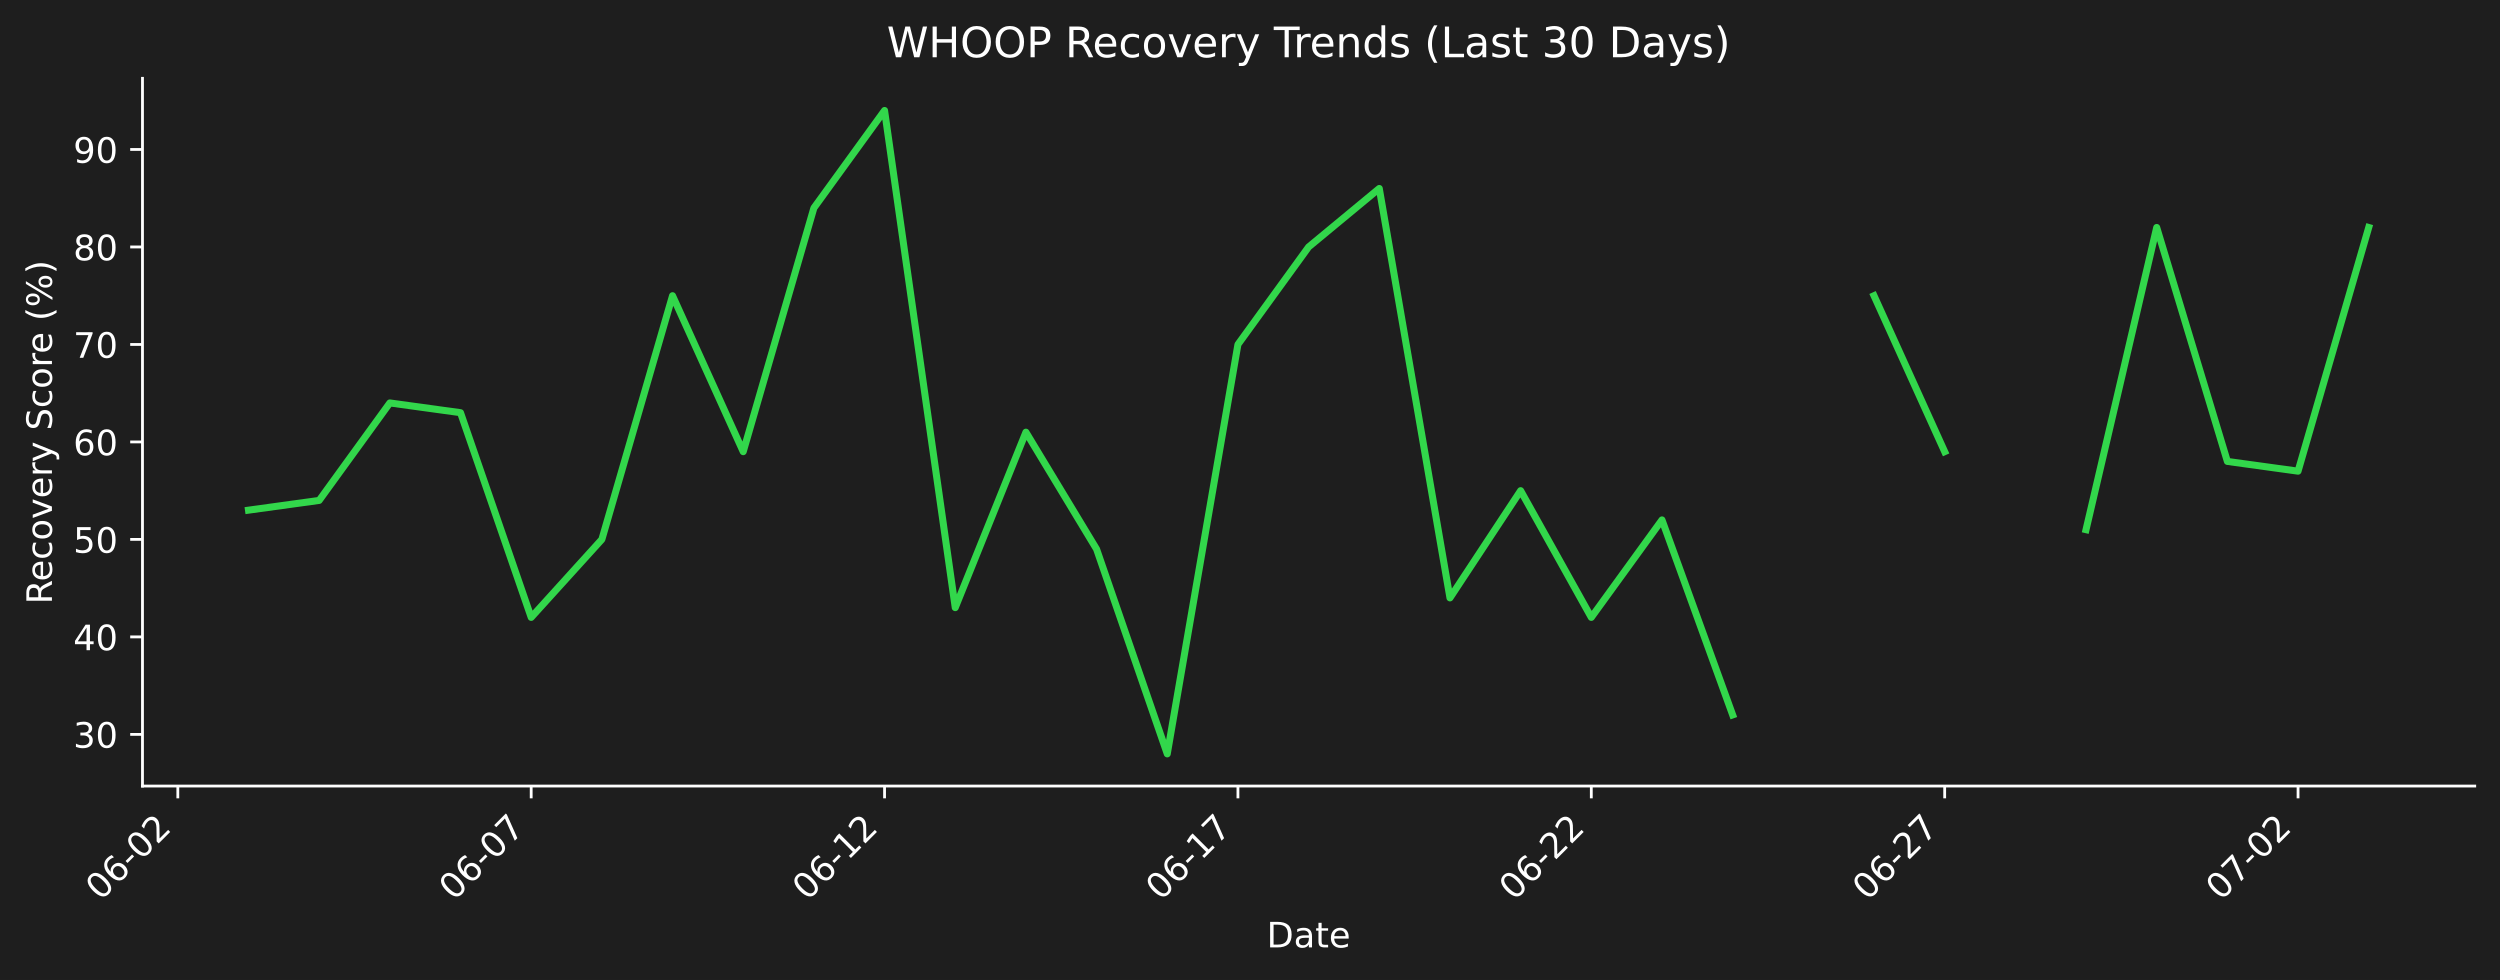
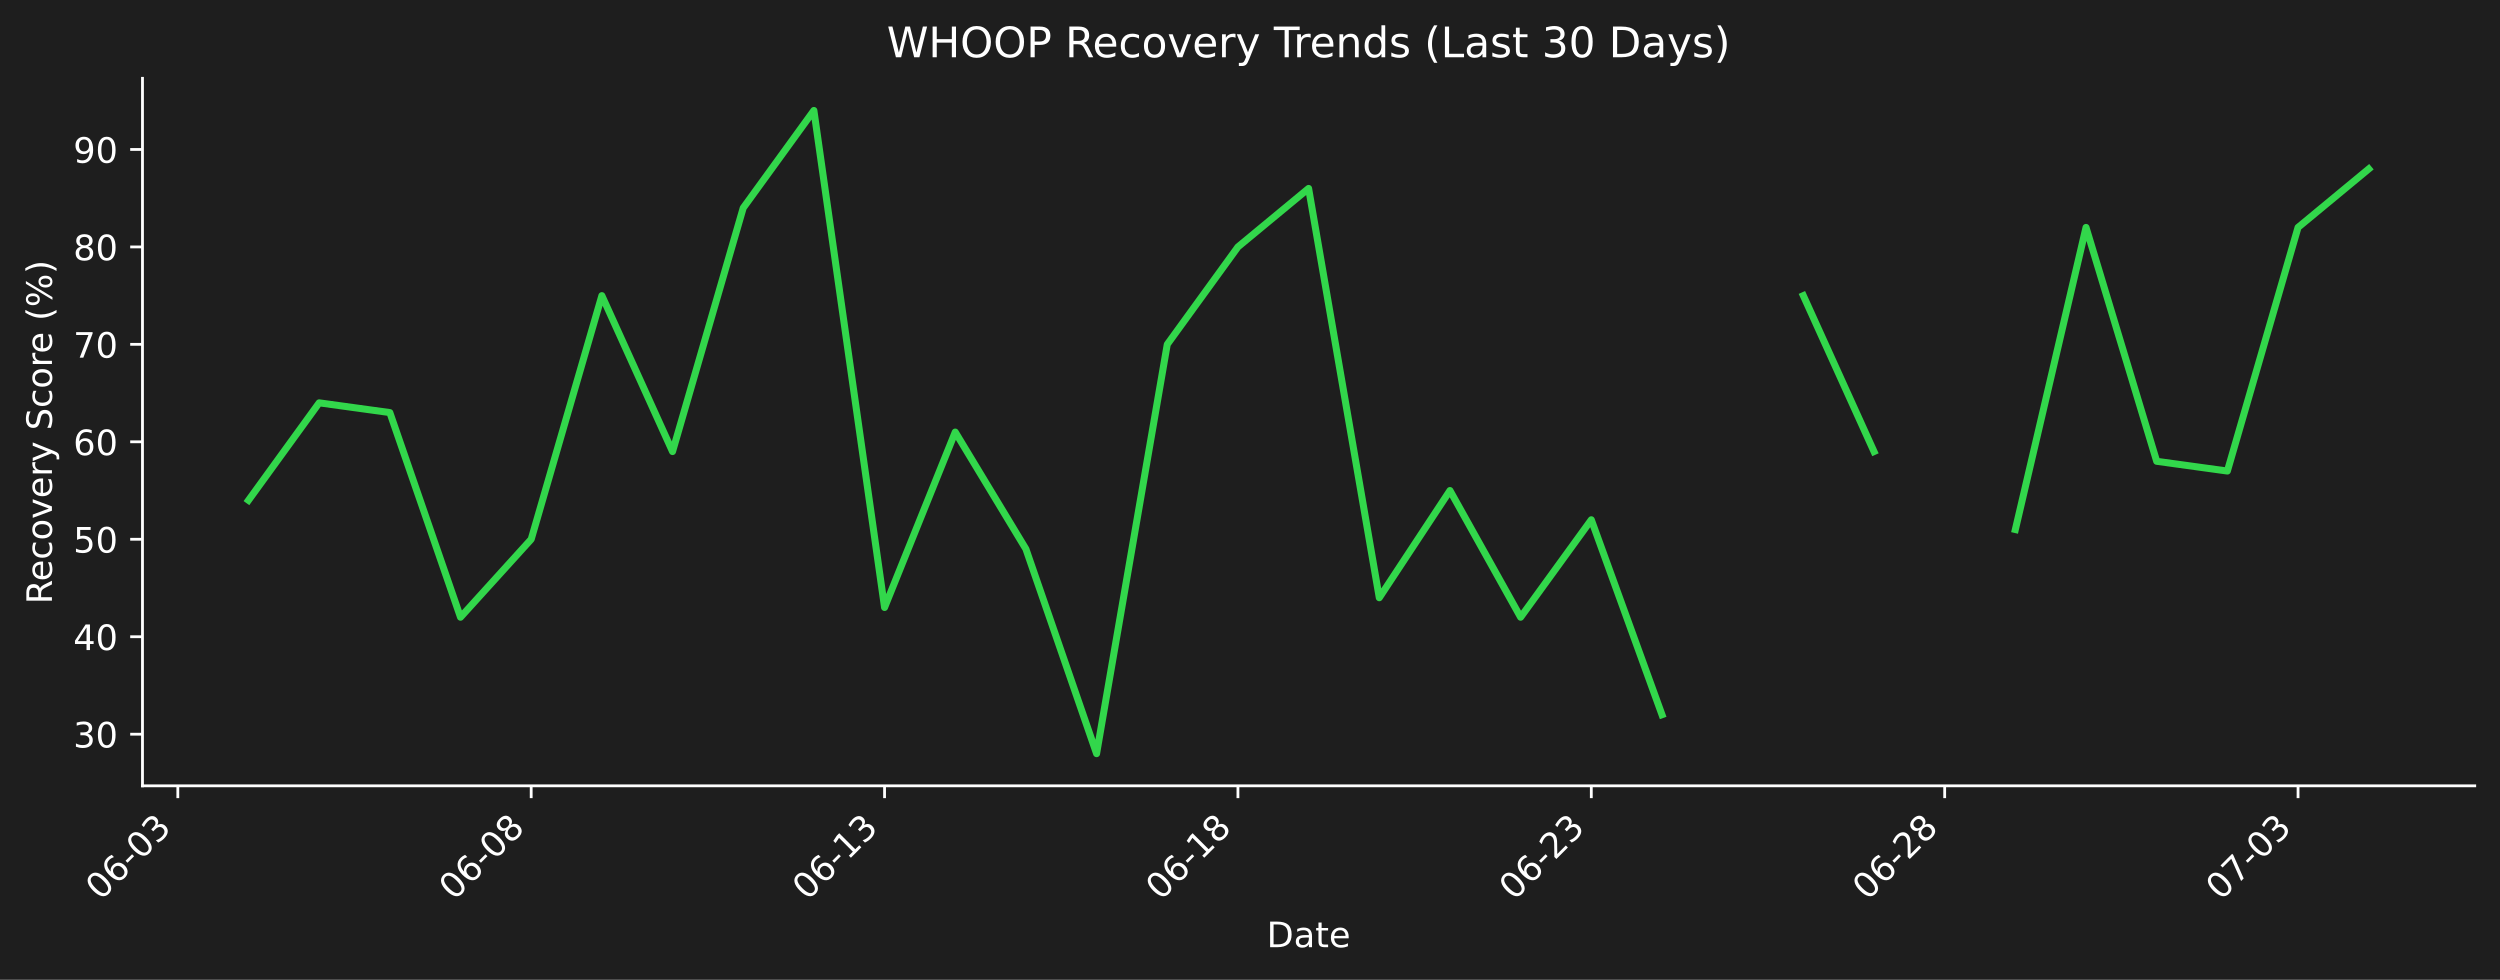
- <svg xmlns="http://www.w3.org/2000/svg" xmlns:xlink="http://www.w3.org/1999/xlink" width="712.433pt" height="279.271pt" viewBox="0 0 712.433 279.271" version="1.1">
+ <svg xmlns="http://www.w3.org/2000/svg" xmlns:xlink="http://www.w3.org/1999/xlink" width="712.433pt" height="279.207pt" viewBox="0 0 712.433 279.207" version="1.1">
  <defs>
    <style type="text/css">*{stroke-linejoin: round; stroke-linecap: butt}</style>
  </defs>
  <g id="figure_1">
    <g id="patch_1">
-       <path d="M 0 279.271  L 712.433 279.271  L 712.433 0  L 0 0  z " style="fill: #1e1e1e" />
+       <path d="M 0 279.207  L 712.433 279.207  L 712.433 0  L 0 0  z " style="fill: #1e1e1e" />
    </g>
    <g id="axes_1">
      <g id="patch_2">
-         <path d="M 40.603 224.002  L 705.233 224.002  L 705.233 22.318  L 40.603 22.318  L 40.603 224.002  z " style="fill: none" />
+         <path d="M 40.603 223.939  L 705.233 223.939  L 705.233 22.318  L 40.603 22.318  L 40.603 223.939  z " style="fill: none" />
      </g>
      <g id="matplotlib.axis_1">
        <g id="xtick_1">
          <g id="line2d_1">
            <defs>
-               <path id="m0495cce16d" d="M 0 0  L 0 3.5  " style="stroke: #ffffff; stroke-width: 0.8" />
+               <path id="m31391f828b" d="M 0 0  L 0 3.5  " style="stroke: #ffffff; stroke-width: 0.8" />
            </defs>
            <g>
-               <use xlink:href="#m0495cce16d" x="50.673" y="224.002" style="fill: #ffffff; stroke: #ffffff; stroke-width: 0.8" />
+               <use xlink:href="#m31391f828b" x="50.673" y="223.939" style="fill: #ffffff; stroke: #ffffff; stroke-width: 0.8" />
            </g>
          </g>
          <g id="text_1">
-             <g style="fill: #ffffff" transform="translate(28.65574 256.9221) rotate(-45) scale(0.1 -0.1)">
+             <g style="fill: #ffffff" transform="translate(28.65574 256.8584) rotate(-45) scale(0.1 -0.1)">
              <defs>
                <path id="DejaVuSans-30" d="M 2034 4250  Q 1547 4250 1301 3770  Q 1056 3291 1056 2328  Q 1056 1369 1301 889  Q 1547 409 2034 409  Q 2525 409 2770 889  Q 3016 1369 3016 2328  Q 3016 3291 2770 3770  Q 2525 4250 2034 4250  z M 2034 4750  Q 2819 4750 3233 4129  Q 3647 3509 3647 2328  Q 3647 1150 3233 529  Q 2819 -91 2034 -91  Q 1250 -91 836 529  Q 422 1150 422 2328  Q 422 3509 836 4129  Q 1250 4750 2034 4750  z " transform="scale(0.015625)" />
                <path id="DejaVuSans-36" d="M 2113 2584  Q 1688 2584 1439 2293  Q 1191 2003 1191 1497  Q 1191 994 1439 701  Q 1688 409 2113 409  Q 2538 409 2786 701  Q 3034 994 3034 1497  Q 3034 2003 2786 2293  Q 2538 2584 2113 2584  z M 3366 4563  L 3366 3988  Q 3128 4100 2886 4159  Q 2644 4219 2406 4219  Q 1781 4219 1451 3797  Q 1122 3375 1075 2522  Q 1259 2794 1537 2939  Q 1816 3084 2150 3084  Q 2853 3084 3261 2657  Q 3669 2231 3669 1497  Q 3669 778 3244 343  Q 2819 -91 2113 -91  Q 1303 -91 875 529  Q 447 1150 447 2328  Q 447 3434 972 4092  Q 1497 4750 2381 4750  Q 2619 4750 2861 4703  Q 3103 4656 3366 4563  z " transform="scale(0.015625)" />
                <path id="DejaVuSans-2d" d="M 313 2009  L 1997 2009  L 1997 1497  L 313 1497  L 313 2009  z " transform="scale(0.015625)" />
-                 <path id="DejaVuSans-32" d="M 1228 531  L 3431 531  L 3431 0  L 469 0  L 469 531  Q 828 903 1448 1529  Q 2069 2156 2228 2338  Q 2531 2678 2651 2914  Q 2772 3150 2772 3378  Q 2772 3750 2511 3984  Q 2250 4219 1831 4219  Q 1534 4219 1204 4116  Q 875 4013 500 3803  L 500 4441  Q 881 4594 1212 4672  Q 1544 4750 1819 4750  Q 2544 4750 2975 4387  Q 3406 4025 3406 3419  Q 3406 3131 3298 2873  Q 3191 2616 2906 2266  Q 2828 2175 2409 1742  Q 1991 1309 1228 531  z " transform="scale(0.015625)" />
+                 <path id="DejaVuSans-33" d="M 2597 2516  Q 3050 2419 3304 2112  Q 3559 1806 3559 1356  Q 3559 666 3084 287  Q 2609 -91 1734 -91  Q 1441 -91 1130 -33  Q 819 25 488 141  L 488 750  Q 750 597 1062 519  Q 1375 441 1716 441  Q 2309 441 2620 675  Q 2931 909 2931 1356  Q 2931 1769 2642 2001  Q 2353 2234 1838 2234  L 1294 2234  L 1294 2753  L 1863 2753  Q 2328 2753 2575 2939  Q 2822 3125 2822 3475  Q 2822 3834 2567 4026  Q 2313 4219 1838 4219  Q 1578 4219 1281 4162  Q 984 4106 628 3988  L 628 4550  Q 988 4650 1302 4700  Q 1616 4750 1894 4750  Q 2613 4750 3031 4423  Q 3450 4097 3450 3541  Q 3450 3153 3228 2886  Q 3006 2619 2597 2516  z " transform="scale(0.015625)" />
              </defs>
              <use xlink:href="#DejaVuSans-30" />
              <use xlink:href="#DejaVuSans-36" transform="translate(63.62305 0)" />
              <use xlink:href="#DejaVuSans-2d" transform="translate(127.2461 0)" />
              <use xlink:href="#DejaVuSans-30" transform="translate(163.3301 0)" />
-               <use xlink:href="#DejaVuSans-32" transform="translate(226.9531 0)" />
+               <use xlink:href="#DejaVuSans-33" transform="translate(226.9531 0)" />
            </g>
          </g>
        </g>
        <g id="xtick_2">
          <g id="line2d_2">
            <g>
-               <use xlink:href="#m0495cce16d" x="151.375" y="224.002" style="fill: #ffffff; stroke: #ffffff; stroke-width: 0.8" />
+               <use xlink:href="#m31391f828b" x="151.375" y="223.939" style="fill: #ffffff; stroke: #ffffff; stroke-width: 0.8" />
            </g>
          </g>
          <g id="text_2">
-             <g style="fill: #ffffff" transform="translate(129.3573 256.9221) rotate(-45) scale(0.1 -0.1)">
-               <defs>
-                 <path id="DejaVuSans-37" d="M 525 4666  L 3525 4666  L 3525 4397  L 1831 0  L 1172 0  L 2766 4134  L 525 4134  L 525 4666  z " transform="scale(0.015625)" />
+             <g style="fill: #ffffff" transform="translate(129.3573 256.8584) rotate(-45) scale(0.1 -0.1)">
+               <defs>
+                 <path id="DejaVuSans-38" d="M 2034 2216  Q 1584 2216 1326 1975  Q 1069 1734 1069 1313  Q 1069 891 1326 650  Q 1584 409 2034 409  Q 2484 409 2743 651  Q 3003 894 3003 1313  Q 3003 1734 2745 1975  Q 2488 2216 2034 2216  z M 1403 2484  Q 997 2584 770 2862  Q 544 3141 544 3541  Q 544 4100 942 4425  Q 1341 4750 2034 4750  Q 2731 4750 3128 4425  Q 3525 4100 3525 3541  Q 3525 3141 3298 2862  Q 3072 2584 2669 2484  Q 3125 2378 3379 2068  Q 3634 1759 3634 1313  Q 3634 634 3220 271  Q 2806 -91 2034 -91  Q 1263 -91 848 271  Q 434 634 434 1313  Q 434 1759 690 2068  Q 947 2378 1403 2484  z M 1172 3481  Q 1172 3119 1398 2916  Q 1625 2713 2034 2713  Q 2441 2713 2670 2916  Q 2900 3119 2900 3481  Q 2900 3844 2670 4047  Q 2441 4250 2034 4250  Q 1625 4250 1398 4047  Q 1172 3844 1172 3481  z " transform="scale(0.015625)" />
              </defs>
              <use xlink:href="#DejaVuSans-30" />
              <use xlink:href="#DejaVuSans-36" transform="translate(63.62305 0)" />
              <use xlink:href="#DejaVuSans-2d" transform="translate(127.2461 0)" />
              <use xlink:href="#DejaVuSans-30" transform="translate(163.3301 0)" />
-               <use xlink:href="#DejaVuSans-37" transform="translate(226.9531 0)" />
+               <use xlink:href="#DejaVuSans-38" transform="translate(226.9531 0)" />
            </g>
          </g>
        </g>
        <g id="xtick_3">
          <g id="line2d_3">
            <g>
-               <use xlink:href="#m0495cce16d" x="252.076" y="224.002" style="fill: #ffffff; stroke: #ffffff; stroke-width: 0.8" />
+               <use xlink:href="#m31391f828b" x="252.076" y="223.939" style="fill: #ffffff; stroke: #ffffff; stroke-width: 0.8" />
            </g>
          </g>
          <g id="text_3">
-             <g style="fill: #ffffff" transform="translate(230.0588 256.9221) rotate(-45) scale(0.1 -0.1)">
+             <g style="fill: #ffffff" transform="translate(230.0588 256.8584) rotate(-45) scale(0.1 -0.1)">
              <defs>
                <path id="DejaVuSans-31" d="M 794 531  L 1825 531  L 1825 4091  L 703 3866  L 703 4441  L 1819 4666  L 2450 4666  L 2450 531  L 3481 531  L 3481 0  L 794 0  L 794 531  z " transform="scale(0.015625)" />
              </defs>
              <use xlink:href="#DejaVuSans-30" />
              <use xlink:href="#DejaVuSans-36" transform="translate(63.62305 0)" />
              <use xlink:href="#DejaVuSans-2d" transform="translate(127.2461 0)" />
              <use xlink:href="#DejaVuSans-31" transform="translate(163.3301 0)" />
-               <use xlink:href="#DejaVuSans-32" transform="translate(226.9531 0)" />
+               <use xlink:href="#DejaVuSans-33" transform="translate(226.9531 0)" />
            </g>
          </g>
        </g>
        <g id="xtick_4">
          <g id="line2d_4">
            <g>
-               <use xlink:href="#m0495cce16d" x="352.778" y="224.002" style="fill: #ffffff; stroke: #ffffff; stroke-width: 0.8" />
+               <use xlink:href="#m31391f828b" x="352.778" y="223.939" style="fill: #ffffff; stroke: #ffffff; stroke-width: 0.8" />
            </g>
          </g>
          <g id="text_4">
-             <g style="fill: #ffffff" transform="translate(330.7603 256.9221) rotate(-45) scale(0.1 -0.1)">
+             <g style="fill: #ffffff" transform="translate(330.7603 256.8584) rotate(-45) scale(0.1 -0.1)">
              <use xlink:href="#DejaVuSans-30" />
              <use xlink:href="#DejaVuSans-36" transform="translate(63.62305 0)" />
              <use xlink:href="#DejaVuSans-2d" transform="translate(127.2461 0)" />
              <use xlink:href="#DejaVuSans-31" transform="translate(163.3301 0)" />
-               <use xlink:href="#DejaVuSans-37" transform="translate(226.9531 0)" />
+               <use xlink:href="#DejaVuSans-38" transform="translate(226.9531 0)" />
            </g>
          </g>
        </g>
        <g id="xtick_5">
          <g id="line2d_5">
            <g>
-               <use xlink:href="#m0495cce16d" x="453.479" y="224.002" style="fill: #ffffff; stroke: #ffffff; stroke-width: 0.8" />
+               <use xlink:href="#m31391f828b" x="453.479" y="223.939" style="fill: #ffffff; stroke: #ffffff; stroke-width: 0.8" />
            </g>
          </g>
          <g id="text_5">
-             <g style="fill: #ffffff" transform="translate(431.4618 256.9221) rotate(-45) scale(0.1 -0.1)">
+             <g style="fill: #ffffff" transform="translate(431.4618 256.8584) rotate(-45) scale(0.1 -0.1)">
+               <defs>
+                 <path id="DejaVuSans-32" d="M 1228 531  L 3431 531  L 3431 0  L 469 0  L 469 531  Q 828 903 1448 1529  Q 2069 2156 2228 2338  Q 2531 2678 2651 2914  Q 2772 3150 2772 3378  Q 2772 3750 2511 3984  Q 2250 4219 1831 4219  Q 1534 4219 1204 4116  Q 875 4013 500 3803  L 500 4441  Q 881 4594 1212 4672  Q 1544 4750 1819 4750  Q 2544 4750 2975 4387  Q 3406 4025 3406 3419  Q 3406 3131 3298 2873  Q 3191 2616 2906 2266  Q 2828 2175 2409 1742  Q 1991 1309 1228 531  z " transform="scale(0.015625)" />
+               </defs>
              <use xlink:href="#DejaVuSans-30" />
              <use xlink:href="#DejaVuSans-36" transform="translate(63.62305 0)" />
              <use xlink:href="#DejaVuSans-2d" transform="translate(127.2461 0)" />
              <use xlink:href="#DejaVuSans-32" transform="translate(163.3301 0)" />
-               <use xlink:href="#DejaVuSans-32" transform="translate(226.9531 0)" />
+               <use xlink:href="#DejaVuSans-33" transform="translate(226.9531 0)" />
            </g>
          </g>
        </g>
        <g id="xtick_6">
          <g id="line2d_6">
            <g>
-               <use xlink:href="#m0495cce16d" x="554.181" y="224.002" style="fill: #ffffff; stroke: #ffffff; stroke-width: 0.8" />
+               <use xlink:href="#m31391f828b" x="554.181" y="223.939" style="fill: #ffffff; stroke: #ffffff; stroke-width: 0.8" />
            </g>
          </g>
          <g id="text_6">
-             <g style="fill: #ffffff" transform="translate(532.1633 256.9221) rotate(-45) scale(0.1 -0.1)">
+             <g style="fill: #ffffff" transform="translate(532.1633 256.8584) rotate(-45) scale(0.1 -0.1)">
              <use xlink:href="#DejaVuSans-30" />
              <use xlink:href="#DejaVuSans-36" transform="translate(63.62305 0)" />
              <use xlink:href="#DejaVuSans-2d" transform="translate(127.2461 0)" />
              <use xlink:href="#DejaVuSans-32" transform="translate(163.3301 0)" />
-               <use xlink:href="#DejaVuSans-37" transform="translate(226.9531 0)" />
+               <use xlink:href="#DejaVuSans-38" transform="translate(226.9531 0)" />
            </g>
          </g>
        </g>
        <g id="xtick_7">
          <g id="line2d_7">
            <g>
-               <use xlink:href="#m0495cce16d" x="654.882" y="224.002" style="fill: #ffffff; stroke: #ffffff; stroke-width: 0.8" />
+               <use xlink:href="#m31391f828b" x="654.882" y="223.939" style="fill: #ffffff; stroke: #ffffff; stroke-width: 0.8" />
            </g>
          </g>
          <g id="text_7">
-             <g style="fill: #ffffff" transform="translate(632.8648 256.9221) rotate(-45) scale(0.1 -0.1)">
+             <g style="fill: #ffffff" transform="translate(632.8648 256.8584) rotate(-45) scale(0.1 -0.1)">
+               <defs>
+                 <path id="DejaVuSans-37" d="M 525 4666  L 3525 4666  L 3525 4397  L 1831 0  L 1172 0  L 2766 4134  L 525 4134  L 525 4666  z " transform="scale(0.015625)" />
+               </defs>
              <use xlink:href="#DejaVuSans-30" />
              <use xlink:href="#DejaVuSans-37" transform="translate(63.62305 0)" />
              <use xlink:href="#DejaVuSans-2d" transform="translate(127.2461 0)" />
              <use xlink:href="#DejaVuSans-30" transform="translate(163.3301 0)" />
-               <use xlink:href="#DejaVuSans-32" transform="translate(226.9531 0)" />
+               <use xlink:href="#DejaVuSans-33" transform="translate(226.9531 0)" />
            </g>
          </g>
        </g>
        <g id="text_8">
-           <g style="fill: #ffffff" transform="translate(360.9673 269.9911) scale(0.1 -0.1)">
+           <g style="fill: #ffffff" transform="translate(360.9673 269.9274) scale(0.1 -0.1)">
            <defs>
              <path id="DejaVuSans-44" d="M 1259 4147  L 1259 519  L 2022 519  Q 2988 519 3436 956  Q 3884 1394 3884 2338  Q 3884 3275 3436 3711  Q 2988 4147 2022 4147  L 1259 4147  z M 628 4666  L 1925 4666  Q 3281 4666 3915 4102  Q 4550 3538 4550 2338  Q 4550 1131 3912 565  Q 3275 0 1925 0  L 628 0  L 628 4666  z " transform="scale(0.015625)" />
              <path id="DejaVuSans-61" d="M 2194 1759  Q 1497 1759 1228 1600  Q 959 1441 959 1056  Q 959 750 1161 570  Q 1363 391 1709 391  Q 2188 391 2477 730  Q 2766 1069 2766 1631  L 2766 1759  L 2194 1759  z M 3341 1997  L 3341 0  L 2766 0  L 2766 531  Q 2569 213 2275 61  Q 1981 -91 1556 -91  Q 1019 -91 701 211  Q 384 513 384 1019  Q 384 1609 779 1909  Q 1175 2209 1959 2209  L 2766 2209  L 2766 2266  Q 2766 2663 2505 2880  Q 2244 3097 1772 3097  Q 1472 3097 1187 3025  Q 903 2953 641 2809  L 641 3341  Q 956 3463 1253 3523  Q 1550 3584 1831 3584  Q 2591 3584 2966 3190  Q 3341 2797 3341 1997  z " transform="scale(0.015625)" />
              <path id="DejaVuSans-74" d="M 1172 4494  L 1172 3500  L 2356 3500  L 2356 3053  L 1172 3053  L 1172 1153  Q 1172 725 1289 603  Q 1406 481 1766 481  L 2356 481  L 2356 0  L 1766 0  Q 1100 0 847 248  Q 594 497 594 1153  L 594 3053  L 172 3053  L 172 3500  L 594 3500  L 594 4494  L 1172 4494  z " transform="scale(0.015625)" />
              <path id="DejaVuSans-65" d="M 3597 1894  L 3597 1613  L 953 1613  Q 991 1019 1311 708  Q 1631 397 2203 397  Q 2534 397 2845 478  Q 3156 559 3463 722  L 3463 178  Q 3153 47 2828 -22  Q 2503 -91 2169 -91  Q 1331 -91 842 396  Q 353 884 353 1716  Q 353 2575 817 3079  Q 1281 3584 2069 3584  Q 2775 3584 3186 3129  Q 3597 2675 3597 1894  z M 3022 2063  Q 3016 2534 2758 2815  Q 2500 3097 2075 3097  Q 1594 3097 1305 2825  Q 1016 2553 972 2059  L 3022 2063  z " transform="scale(0.015625)" />
            </defs>
            <use xlink:href="#DejaVuSans-44" />
            <use xlink:href="#DejaVuSans-61" transform="translate(77.00195 0)" />
            <use xlink:href="#DejaVuSans-74" transform="translate(138.2812 0)" />
            <use xlink:href="#DejaVuSans-65" transform="translate(177.4902 0)" />
          </g>
        </g>
      </g>
      <g id="matplotlib.axis_2">
        <g id="ytick_1">
          <g id="line2d_8">
            <defs>
-               <path id="md42b0ec607" d="M 0 0  L -3.5 0  " style="stroke: #ffffff; stroke-width: 0.8" />
+               <path id="mead81c71a1" d="M 0 0  L -3.5 0  " style="stroke: #ffffff; stroke-width: 0.8" />
            </defs>
            <g>
-               <use xlink:href="#md42b0ec607" x="40.603" y="209.279" style="fill: #ffffff; stroke: #ffffff; stroke-width: 0.8" />
+               <use xlink:href="#mead81c71a1" x="40.603" y="209.22" style="fill: #ffffff; stroke: #ffffff; stroke-width: 0.8" />
            </g>
          </g>
          <g id="text_9">
-             <g style="fill: #ffffff" transform="translate(20.87813 213.0779) scale(0.1 -0.1)">
-               <defs>
-                 <path id="DejaVuSans-33" d="M 2597 2516  Q 3050 2419 3304 2112  Q 3559 1806 3559 1356  Q 3559 666 3084 287  Q 2609 -91 1734 -91  Q 1441 -91 1130 -33  Q 819 25 488 141  L 488 750  Q 750 597 1062 519  Q 1375 441 1716 441  Q 2309 441 2620 675  Q 2931 909 2931 1356  Q 2931 1769 2642 2001  Q 2353 2234 1838 2234  L 1294 2234  L 1294 2753  L 1863 2753  Q 2328 2753 2575 2939  Q 2822 3125 2822 3475  Q 2822 3834 2567 4026  Q 2313 4219 1838 4219  Q 1578 4219 1281 4162  Q 984 4106 628 3988  L 628 4550  Q 988 4650 1302 4700  Q 1616 4750 1894 4750  Q 2613 4750 3031 4423  Q 3450 4097 3450 3541  Q 3450 3153 3228 2886  Q 3006 2619 2597 2516  z " transform="scale(0.015625)" />
-               </defs>
+             <g style="fill: #ffffff" transform="translate(20.87813 213.0189) scale(0.1 -0.1)">
              <use xlink:href="#DejaVuSans-33" />
              <use xlink:href="#DejaVuSans-30" transform="translate(63.62305 0)" />
            </g>
          </g>
        </g>
        <g id="ytick_2">
          <g id="line2d_9">
            <g>
-               <use xlink:href="#md42b0ec607" x="40.603" y="181.499" style="fill: #ffffff; stroke: #ffffff; stroke-width: 0.8" />
+               <use xlink:href="#mead81c71a1" x="40.603" y="181.448" style="fill: #ffffff; stroke: #ffffff; stroke-width: 0.8" />
            </g>
          </g>
          <g id="text_10">
-             <g style="fill: #ffffff" transform="translate(20.87813 185.2977) scale(0.1 -0.1)">
+             <g style="fill: #ffffff" transform="translate(20.87813 185.2475) scale(0.1 -0.1)">
              <defs>
                <path id="DejaVuSans-34" d="M 2419 4116  L 825 1625  L 2419 1625  L 2419 4116  z M 2253 4666  L 3047 4666  L 3047 1625  L 3713 1625  L 3713 1100  L 3047 1100  L 3047 0  L 2419 0  L 2419 1100  L 313 1100  L 313 1709  L 2253 4666  z " transform="scale(0.015625)" />
              </defs>
              <use xlink:href="#DejaVuSans-34" />
              <use xlink:href="#DejaVuSans-30" transform="translate(63.62305 0)" />
            </g>
          </g>
        </g>
        <g id="ytick_3">
          <g id="line2d_10">
            <g>
-               <use xlink:href="#md42b0ec607" x="40.603" y="153.718" style="fill: #ffffff; stroke: #ffffff; stroke-width: 0.8" />
+               <use xlink:href="#mead81c71a1" x="40.603" y="153.677" style="fill: #ffffff; stroke: #ffffff; stroke-width: 0.8" />
            </g>
          </g>
          <g id="text_11">
-             <g style="fill: #ffffff" transform="translate(20.87813 157.5176) scale(0.1 -0.1)">
+             <g style="fill: #ffffff" transform="translate(20.87813 157.4761) scale(0.1 -0.1)">
              <defs>
                <path id="DejaVuSans-35" d="M 691 4666  L 3169 4666  L 3169 4134  L 1269 4134  L 1269 2991  Q 1406 3038 1543 3061  Q 1681 3084 1819 3084  Q 2600 3084 3056 2656  Q 3513 2228 3513 1497  Q 3513 744 3044 326  Q 2575 -91 1722 -91  Q 1428 -91 1123 -41  Q 819 9 494 109  L 494 744  Q 775 591 1075 516  Q 1375 441 1709 441  Q 2250 441 2565 725  Q 2881 1009 2881 1497  Q 2881 1984 2565 2268  Q 2250 2553 1709 2553  Q 1456 2553 1204 2497  Q 953 2441 691 2322  L 691 4666  z " transform="scale(0.015625)" />
              </defs>
              <use xlink:href="#DejaVuSans-35" />
              <use xlink:href="#DejaVuSans-30" transform="translate(63.62305 0)" />
            </g>
          </g>
        </g>
        <g id="ytick_4">
          <g id="line2d_11">
            <g>
-               <use xlink:href="#md42b0ec607" x="40.603" y="125.938" style="fill: #ffffff; stroke: #ffffff; stroke-width: 0.8" />
+               <use xlink:href="#mead81c71a1" x="40.603" y="125.905" style="fill: #ffffff; stroke: #ffffff; stroke-width: 0.8" />
            </g>
          </g>
          <g id="text_12">
-             <g style="fill: #ffffff" transform="translate(20.87813 129.7374) scale(0.1 -0.1)">
+             <g style="fill: #ffffff" transform="translate(20.87813 129.7047) scale(0.1 -0.1)">
              <use xlink:href="#DejaVuSans-36" />
              <use xlink:href="#DejaVuSans-30" transform="translate(63.62305 0)" />
            </g>
          </g>
        </g>
        <g id="ytick_5">
          <g id="line2d_12">
            <g>
-               <use xlink:href="#md42b0ec607" x="40.603" y="98.158" style="fill: #ffffff; stroke: #ffffff; stroke-width: 0.8" />
+               <use xlink:href="#mead81c71a1" x="40.603" y="98.134" style="fill: #ffffff; stroke: #ffffff; stroke-width: 0.8" />
            </g>
          </g>
          <g id="text_13">
-             <g style="fill: #ffffff" transform="translate(20.87813 101.9572) scale(0.1 -0.1)">
+             <g style="fill: #ffffff" transform="translate(20.87813 101.9333) scale(0.1 -0.1)">
              <use xlink:href="#DejaVuSans-37" />
              <use xlink:href="#DejaVuSans-30" transform="translate(63.62305 0)" />
            </g>
          </g>
        </g>
        <g id="ytick_6">
          <g id="line2d_13">
            <g>
-               <use xlink:href="#md42b0ec607" x="40.603" y="70.378" style="fill: #ffffff; stroke: #ffffff; stroke-width: 0.8" />
+               <use xlink:href="#mead81c71a1" x="40.603" y="70.363" style="fill: #ffffff; stroke: #ffffff; stroke-width: 0.8" />
            </g>
          </g>
          <g id="text_14">
-             <g style="fill: #ffffff" transform="translate(20.87813 74.17704) scale(0.1 -0.1)">
-               <defs>
-                 <path id="DejaVuSans-38" d="M 2034 2216  Q 1584 2216 1326 1975  Q 1069 1734 1069 1313  Q 1069 891 1326 650  Q 1584 409 2034 409  Q 2484 409 2743 651  Q 3003 894 3003 1313  Q 3003 1734 2745 1975  Q 2488 2216 2034 2216  z M 1403 2484  Q 997 2584 770 2862  Q 544 3141 544 3541  Q 544 4100 942 4425  Q 1341 4750 2034 4750  Q 2731 4750 3128 4425  Q 3525 4100 3525 3541  Q 3525 3141 3298 2862  Q 3072 2584 2669 2484  Q 3125 2378 3379 2068  Q 3634 1759 3634 1313  Q 3634 634 3220 271  Q 2806 -91 2034 -91  Q 1263 -91 848 271  Q 434 634 434 1313  Q 434 1759 690 2068  Q 947 2378 1403 2484  z M 1172 3481  Q 1172 3119 1398 2916  Q 1625 2713 2034 2713  Q 2441 2713 2670 2916  Q 2900 3119 2900 3481  Q 2900 3844 2670 4047  Q 2441 4250 2034 4250  Q 1625 4250 1398 4047  Q 1172 3844 1172 3481  z " transform="scale(0.015625)" />
-               </defs>
+             <g style="fill: #ffffff" transform="translate(20.87813 74.16188) scale(0.1 -0.1)">
              <use xlink:href="#DejaVuSans-38" />
              <use xlink:href="#DejaVuSans-30" transform="translate(63.62305 0)" />
            </g>
          </g>
        </g>
        <g id="ytick_7">
          <g id="line2d_14">
            <g>
-               <use xlink:href="#md42b0ec607" x="40.603" y="42.598" style="fill: #ffffff; stroke: #ffffff; stroke-width: 0.8" />
+               <use xlink:href="#mead81c71a1" x="40.603" y="42.591" style="fill: #ffffff; stroke: #ffffff; stroke-width: 0.8" />
            </g>
          </g>
          <g id="text_15">
-             <g style="fill: #ffffff" transform="translate(20.87813 46.39687) scale(0.1 -0.1)">
+             <g style="fill: #ffffff" transform="translate(20.87813 46.39047) scale(0.1 -0.1)">
              <defs>
                <path id="DejaVuSans-39" d="M 703 97  L 703 672  Q 941 559 1184 500  Q 1428 441 1663 441  Q 2288 441 2617 861  Q 2947 1281 2994 2138  Q 2813 1869 2534 1725  Q 2256 1581 1919 1581  Q 1219 1581 811 2004  Q 403 2428 403 3163  Q 403 3881 828 4315  Q 1253 4750 1959 4750  Q 2769 4750 3195 4129  Q 3622 3509 3622 2328  Q 3622 1225 3098 567  Q 2575 -91 1691 -91  Q 1453 -91 1209 -44  Q 966 3 703 97  z M 1959 2075  Q 2384 2075 2632 2365  Q 2881 2656 2881 3163  Q 2881 3666 2632 3958  Q 2384 4250 1959 4250  Q 1534 4250 1286 3958  Q 1038 3666 1038 3163  Q 1038 2656 1286 2365  Q 1534 2075 1959 2075  z " transform="scale(0.015625)" />
              </defs>
              <use xlink:href="#DejaVuSans-39" />
              <use xlink:href="#DejaVuSans-30" transform="translate(63.62305 0)" />
            </g>
          </g>
        </g>
        <g id="text_16">
-           <g style="fill: #ffffff" transform="translate(14.79844 172.1781) rotate(-90) scale(0.1 -0.1)">
+           <g style="fill: #ffffff" transform="translate(14.79844 172.1463) rotate(-90) scale(0.1 -0.1)">
            <defs>
              <path id="DejaVuSans-52" d="M 2841 2188  Q 3044 2119 3236 1894  Q 3428 1669 3622 1275  L 4263 0  L 3584 0  L 2988 1197  Q 2756 1666 2539 1819  Q 2322 1972 1947 1972  L 1259 1972  L 1259 0  L 628 0  L 628 4666  L 2053 4666  Q 2853 4666 3247 4331  Q 3641 3997 3641 3322  Q 3641 2881 3436 2590  Q 3231 2300 2841 2188  z M 1259 4147  L 1259 2491  L 2053 2491  Q 2509 2491 2742 2702  Q 2975 2913 2975 3322  Q 2975 3731 2742 3939  Q 2509 4147 2053 4147  L 1259 4147  z " transform="scale(0.015625)" />
              <path id="DejaVuSans-63" d="M 3122 3366  L 3122 2828  Q 2878 2963 2633 3030  Q 2388 3097 2138 3097  Q 1578 3097 1268 2742  Q 959 2388 959 1747  Q 959 1106 1268 751  Q 1578 397 2138 397  Q 2388 397 2633 464  Q 2878 531 3122 666  L 3122 134  Q 2881 22 2623 -34  Q 2366 -91 2075 -91  Q 1284 -91 818 406  Q 353 903 353 1747  Q 353 2603 823 3093  Q 1294 3584 2113 3584  Q 2378 3584 2631 3529  Q 2884 3475 3122 3366  z " transform="scale(0.015625)" />
              <path id="DejaVuSans-6f" d="M 1959 3097  Q 1497 3097 1228 2736  Q 959 2375 959 1747  Q 959 1119 1226 758  Q 1494 397 1959 397  Q 2419 397 2687 759  Q 2956 1122 2956 1747  Q 2956 2369 2687 2733  Q 2419 3097 1959 3097  z M 1959 3584  Q 2709 3584 3137 3096  Q 3566 2609 3566 1747  Q 3566 888 3137 398  Q 2709 -91 1959 -91  Q 1206 -91 779 398  Q 353 888 353 1747  Q 353 2609 779 3096  Q 1206 3584 1959 3584  z " transform="scale(0.015625)" />
              <path id="DejaVuSans-76" d="M 191 3500  L 800 3500  L 1894 563  L 2988 3500  L 3597 3500  L 2284 0  L 1503 0  L 191 3500  z " transform="scale(0.015625)" />
              <path id="DejaVuSans-72" d="M 2631 2963  Q 2534 3019 2420 3045  Q 2306 3072 2169 3072  Q 1681 3072 1420 2755  Q 1159 2438 1159 1844  L 1159 0  L 581 0  L 581 3500  L 1159 3500  L 1159 2956  Q 1341 3275 1631 3429  Q 1922 3584 2338 3584  Q 2397 3584 2469 3576  Q 2541 3569 2628 3553  L 2631 2963  z " transform="scale(0.015625)" />
              <path id="DejaVuSans-79" d="M 2059 -325  Q 1816 -950 1584 -1140  Q 1353 -1331 966 -1331  L 506 -1331  L 506 -850  L 844 -850  Q 1081 -850 1212 -737  Q 1344 -625 1503 -206  L 1606 56  L 191 3500  L 800 3500  L 1894 763  L 2988 3500  L 3597 3500  L 2059 -325  z " transform="scale(0.015625)" />
              <path id="DejaVuSans-20" transform="scale(0.015625)" />
              <path id="DejaVuSans-53" d="M 3425 4513  L 3425 3897  Q 3066 4069 2747 4153  Q 2428 4238 2131 4238  Q 1616 4238 1336 4038  Q 1056 3838 1056 3469  Q 1056 3159 1242 3001  Q 1428 2844 1947 2747  L 2328 2669  Q 3034 2534 3370 2195  Q 3706 1856 3706 1288  Q 3706 609 3251 259  Q 2797 -91 1919 -91  Q 1588 -91 1214 -16  Q 841 59 441 206  L 441 856  Q 825 641 1194 531  Q 1563 422 1919 422  Q 2459 422 2753 634  Q 3047 847 3047 1241  Q 3047 1584 2836 1778  Q 2625 1972 2144 2069  L 1759 2144  Q 1053 2284 737 2584  Q 422 2884 422 3419  Q 422 4038 858 4394  Q 1294 4750 2059 4750  Q 2388 4750 2728 4690  Q 3069 4631 3425 4513  z " transform="scale(0.015625)" />
              <path id="DejaVuSans-28" d="M 1984 4856  Q 1566 4138 1362 3434  Q 1159 2731 1159 2009  Q 1159 1288 1364 580  Q 1569 -128 1984 -844  L 1484 -844  Q 1016 -109 783 600  Q 550 1309 550 2009  Q 550 2706 781 3412  Q 1013 4119 1484 4856  L 1984 4856  z " transform="scale(0.015625)" />
              <path id="DejaVuSans-25" d="M 4653 2053  Q 4381 2053 4226 1822  Q 4072 1591 4072 1178  Q 4072 772 4226 539  Q 4381 306 4653 306  Q 4919 306 5073 539  Q 5228 772 5228 1178  Q 5228 1588 5073 1820  Q 4919 2053 4653 2053  z M 4653 2450  Q 5147 2450 5437 2106  Q 5728 1763 5728 1178  Q 5728 594 5436 251  Q 5144 -91 4653 -91  Q 4153 -91 3862 251  Q 3572 594 3572 1178  Q 3572 1766 3864 2108  Q 4156 2450 4653 2450  z M 1428 4353  Q 1159 4353 1004 4120  Q 850 3888 850 3481  Q 850 3069 1003 2837  Q 1156 2606 1428 2606  Q 1700 2606 1854 2837  Q 2009 3069 2009 3481  Q 2009 3884 1853 4118  Q 1697 4353 1428 4353  z M 4250 4750  L 4750 4750  L 1831 -91  L 1331 -91  L 4250 4750  z M 1428 4750  Q 1922 4750 2215 4408  Q 2509 4066 2509 3481  Q 2509 2891 2217 2550  Q 1925 2209 1428 2209  Q 931 2209 642 2551  Q 353 2894 353 3481  Q 353 4063 643 4406  Q 934 4750 1428 4750  z " transform="scale(0.015625)" />
              <path id="DejaVuSans-29" d="M 513 4856  L 1013 4856  Q 1481 4119 1714 3412  Q 1947 2706 1947 2009  Q 1947 1309 1714 600  Q 1481 -109 1013 -844  L 513 -844  Q 928 -128 1133 580  Q 1338 1288 1338 2009  Q 1338 2731 1133 3434  Q 928 4138 513 4856  z " transform="scale(0.015625)" />
            </defs>
            <use xlink:href="#DejaVuSans-52" />
            <use xlink:href="#DejaVuSans-65" transform="translate(64.98242 0)" />
            <use xlink:href="#DejaVuSans-63" transform="translate(126.5059 0)" />
            <use xlink:href="#DejaVuSans-6f" transform="translate(181.4863 0)" />
            <use xlink:href="#DejaVuSans-76" transform="translate(242.668 0)" />
            <use xlink:href="#DejaVuSans-65" transform="translate(301.8477 0)" />
            <use xlink:href="#DejaVuSans-72" transform="translate(363.3711 0)" />
            <use xlink:href="#DejaVuSans-79" transform="translate(404.4844 0)" />
            <use xlink:href="#DejaVuSans-20" transform="translate(463.6641 0)" />
            <use xlink:href="#DejaVuSans-53" transform="translate(495.4512 0)" />
            <use xlink:href="#DejaVuSans-63" transform="translate(558.9277 0)" />
            <use xlink:href="#DejaVuSans-6f" transform="translate(613.9082 0)" />
            <use xlink:href="#DejaVuSans-72" transform="translate(675.0898 0)" />
            <use xlink:href="#DejaVuSans-65" transform="translate(713.9531 0)" />
            <use xlink:href="#DejaVuSans-20" transform="translate(775.4766 0)" />
            <use xlink:href="#DejaVuSans-28" transform="translate(807.2637 0)" />
            <use xlink:href="#DejaVuSans-25" transform="translate(846.2773 0)" />
            <use xlink:href="#DejaVuSans-29" transform="translate(941.2969 0)" />
          </g>
        </g>
      </g>
      <g id="line2d_15">
-         <path d="M 70.814 145.384  L 90.954 142.606  L 111.094 114.826  L 131.234 117.604  L 151.375 175.942  L 171.515 153.718  L 191.655 84.268  L 211.796 128.716  L 231.936 59.266  L 252.076 31.486  L 272.217 173.164  L 292.357 123.16  L 312.497 156.496  L 332.638 214.835  L 352.778 98.158  L 372.918 70.378  L 393.058 53.71  L 413.199 170.386  L 433.339 139.828  L 453.479 175.942  L 473.62 148.162  L 493.76 203.723  M 534.041 84.268  L 554.181 128.716  M 594.461 150.94  L 614.602 64.822  L 634.742 131.494  L 654.882 134.272  L 675.023 64.822  " clip-path="url(#pc71ac4a8e1)" style="fill: none; stroke: #32d74b; stroke-width: 2; stroke-linecap: square" />
+         <path d="M 70.814 142.568  L 90.954 114.797  L 111.094 117.574  L 131.234 175.894  L 151.375 153.677  L 171.515 84.248  L 191.655 128.683  L 211.796 59.254  L 231.936 31.483  L 252.076 173.117  L 272.217 123.128  L 292.357 156.454  L 312.497 214.774  L 332.638 98.134  L 352.778 70.363  L 372.918 53.7  L 393.058 170.34  L 413.199 139.791  L 433.339 175.894  L 453.479 148.123  L 473.62 203.665  M 513.9 84.248  L 534.041 128.683  M 574.321 150.9  L 594.461 64.808  L 614.602 131.46  L 634.742 134.237  L 654.882 64.808  L 675.023 48.146  " clip-path="url(#pf489fbfc3f)" style="fill: none; stroke: #32d74b; stroke-width: 2; stroke-linecap: square" />
      </g>
      <g id="patch_3">
-         <path d="M 40.603 224.002  L 40.603 22.318  " style="fill: none; stroke: #ffffff; stroke-width: 0.8; stroke-linejoin: miter; stroke-linecap: square" />
+         <path d="M 40.603 223.939  L 40.603 22.318  " style="fill: none; stroke: #ffffff; stroke-width: 0.8; stroke-linejoin: miter; stroke-linecap: square" />
      </g>
      <g id="patch_4">
-         <path d="M 40.603 224.002  L 705.233 224.002  " style="fill: none; stroke: #ffffff; stroke-width: 0.8; stroke-linejoin: miter; stroke-linecap: square" />
+         <path d="M 40.603 223.939  L 705.233 223.939  " style="fill: none; stroke: #ffffff; stroke-width: 0.8; stroke-linejoin: miter; stroke-linecap: square" />
      </g>
      <g id="text_17">
        <g style="fill: #ffffff" transform="translate(252.7241 16.31812) scale(0.12 -0.12)">
          <defs>
            <path id="DejaVuSans-57" d="M 213 4666  L 850 4666  L 1831 722  L 2809 4666  L 3519 4666  L 4500 722  L 5478 4666  L 6119 4666  L 4947 0  L 4153 0  L 3169 4050  L 2175 0  L 1381 0  L 213 4666  z " transform="scale(0.015625)" />
            <path id="DejaVuSans-48" d="M 628 4666  L 1259 4666  L 1259 2753  L 3553 2753  L 3553 4666  L 4184 4666  L 4184 0  L 3553 0  L 3553 2222  L 1259 2222  L 1259 0  L 628 0  L 628 4666  z " transform="scale(0.015625)" />
            <path id="DejaVuSans-4f" d="M 2522 4238  Q 1834 4238 1429 3725  Q 1025 3213 1025 2328  Q 1025 1447 1429 934  Q 1834 422 2522 422  Q 3209 422 3611 934  Q 4013 1447 4013 2328  Q 4013 3213 3611 3725  Q 3209 4238 2522 4238  z M 2522 4750  Q 3503 4750 4090 4092  Q 4678 3434 4678 2328  Q 4678 1225 4090 567  Q 3503 -91 2522 -91  Q 1538 -91 948 565  Q 359 1222 359 2328  Q 359 3434 948 4092  Q 1538 4750 2522 4750  z " transform="scale(0.015625)" />
            <path id="DejaVuSans-50" d="M 1259 4147  L 1259 2394  L 2053 2394  Q 2494 2394 2734 2622  Q 2975 2850 2975 3272  Q 2975 3691 2734 3919  Q 2494 4147 2053 4147  L 1259 4147  z M 628 4666  L 2053 4666  Q 2838 4666 3239 4311  Q 3641 3956 3641 3272  Q 3641 2581 3239 2228  Q 2838 1875 2053 1875  L 1259 1875  L 1259 0  L 628 0  L 628 4666  z " transform="scale(0.015625)" />
            <path id="DejaVuSans-54" d="M -19 4666  L 3928 4666  L 3928 4134  L 2272 4134  L 2272 0  L 1638 0  L 1638 4134  L -19 4134  L -19 4666  z " transform="scale(0.015625)" />
            <path id="DejaVuSans-6e" d="M 3513 2113  L 3513 0  L 2938 0  L 2938 2094  Q 2938 2591 2744 2837  Q 2550 3084 2163 3084  Q 1697 3084 1428 2787  Q 1159 2491 1159 1978  L 1159 0  L 581 0  L 581 3500  L 1159 3500  L 1159 2956  Q 1366 3272 1645 3428  Q 1925 3584 2291 3584  Q 2894 3584 3203 3211  Q 3513 2838 3513 2113  z " transform="scale(0.015625)" />
            <path id="DejaVuSans-64" d="M 2906 2969  L 2906 4863  L 3481 4863  L 3481 0  L 2906 0  L 2906 525  Q 2725 213 2448 61  Q 2172 -91 1784 -91  Q 1150 -91 751 415  Q 353 922 353 1747  Q 353 2572 751 3078  Q 1150 3584 1784 3584  Q 2172 3584 2448 3432  Q 2725 3281 2906 2969  z M 947 1747  Q 947 1113 1208 752  Q 1469 391 1925 391  Q 2381 391 2643 752  Q 2906 1113 2906 1747  Q 2906 2381 2643 2742  Q 2381 3103 1925 3103  Q 1469 3103 1208 2742  Q 947 2381 947 1747  z " transform="scale(0.015625)" />
            <path id="DejaVuSans-73" d="M 2834 3397  L 2834 2853  Q 2591 2978 2328 3040  Q 2066 3103 1784 3103  Q 1356 3103 1142 2972  Q 928 2841 928 2578  Q 928 2378 1081 2264  Q 1234 2150 1697 2047  L 1894 2003  Q 2506 1872 2764 1633  Q 3022 1394 3022 966  Q 3022 478 2636 193  Q 2250 -91 1575 -91  Q 1294 -91 989 -36  Q 684 19 347 128  L 347 722  Q 666 556 975 473  Q 1284 391 1588 391  Q 1994 391 2212 530  Q 2431 669 2431 922  Q 2431 1156 2273 1281  Q 2116 1406 1581 1522  L 1381 1569  Q 847 1681 609 1914  Q 372 2147 372 2553  Q 372 3047 722 3315  Q 1072 3584 1716 3584  Q 2034 3584 2315 3537  Q 2597 3491 2834 3397  z " transform="scale(0.015625)" />
            <path id="DejaVuSans-4c" d="M 628 4666  L 1259 4666  L 1259 531  L 3531 531  L 3531 0  L 628 0  L 628 4666  z " transform="scale(0.015625)" />
          </defs>
          <use xlink:href="#DejaVuSans-57" />
          <use xlink:href="#DejaVuSans-48" transform="translate(98.87695 0)" />
          <use xlink:href="#DejaVuSans-4f" transform="translate(174.0723 0)" />
          <use xlink:href="#DejaVuSans-4f" transform="translate(252.7832 0)" />
          <use xlink:href="#DejaVuSans-50" transform="translate(331.4941 0)" />
          <use xlink:href="#DejaVuSans-20" transform="translate(391.7969 0)" />
          <use xlink:href="#DejaVuSans-52" transform="translate(423.584 0)" />
          <use xlink:href="#DejaVuSans-65" transform="translate(488.5664 0)" />
          <use xlink:href="#DejaVuSans-63" transform="translate(550.0898 0)" />
          <use xlink:href="#DejaVuSans-6f" transform="translate(605.0703 0)" />
          <use xlink:href="#DejaVuSans-76" transform="translate(666.252 0)" />
          <use xlink:href="#DejaVuSans-65" transform="translate(725.4316 0)" />
          <use xlink:href="#DejaVuSans-72" transform="translate(786.9551 0)" />
          <use xlink:href="#DejaVuSans-79" transform="translate(828.0684 0)" />
          <use xlink:href="#DejaVuSans-20" transform="translate(887.248 0)" />
          <use xlink:href="#DejaVuSans-54" transform="translate(919.0352 0)" />
          <use xlink:href="#DejaVuSans-72" transform="translate(965.3691 0)" />
          <use xlink:href="#DejaVuSans-65" transform="translate(1004.232 0)" />
          <use xlink:href="#DejaVuSans-6e" transform="translate(1065.756 0)" />
          <use xlink:href="#DejaVuSans-64" transform="translate(1129.135 0)" />
          <use xlink:href="#DejaVuSans-73" transform="translate(1192.611 0)" />
          <use xlink:href="#DejaVuSans-20" transform="translate(1244.711 0)" />
          <use xlink:href="#DejaVuSans-28" transform="translate(1276.498 0)" />
          <use xlink:href="#DejaVuSans-4c" transform="translate(1315.512 0)" />
          <use xlink:href="#DejaVuSans-61" transform="translate(1371.225 0)" />
          <use xlink:href="#DejaVuSans-73" transform="translate(1432.504 0)" />
          <use xlink:href="#DejaVuSans-74" transform="translate(1484.604 0)" />
          <use xlink:href="#DejaVuSans-20" transform="translate(1523.812 0)" />
          <use xlink:href="#DejaVuSans-33" transform="translate(1555.6 0)" />
          <use xlink:href="#DejaVuSans-30" transform="translate(1619.223 0)" />
          <use xlink:href="#DejaVuSans-20" transform="translate(1682.846 0)" />
          <use xlink:href="#DejaVuSans-44" transform="translate(1714.633 0)" />
          <use xlink:href="#DejaVuSans-61" transform="translate(1791.635 0)" />
          <use xlink:href="#DejaVuSans-79" transform="translate(1852.914 0)" />
          <use xlink:href="#DejaVuSans-73" transform="translate(1912.094 0)" />
          <use xlink:href="#DejaVuSans-29" transform="translate(1964.193 0)" />
        </g>
      </g>
    </g>
  </g>
  <defs>
-     <clipPath id="pc71ac4a8e1">
-       <rect x="40.603" y="22.318" width="664.63" height="201.684" />
+     <clipPath id="pf489fbfc3f">
+       <rect x="40.603" y="22.318" width="664.63" height="201.62" />
    </clipPath>
  </defs>
</svg>
